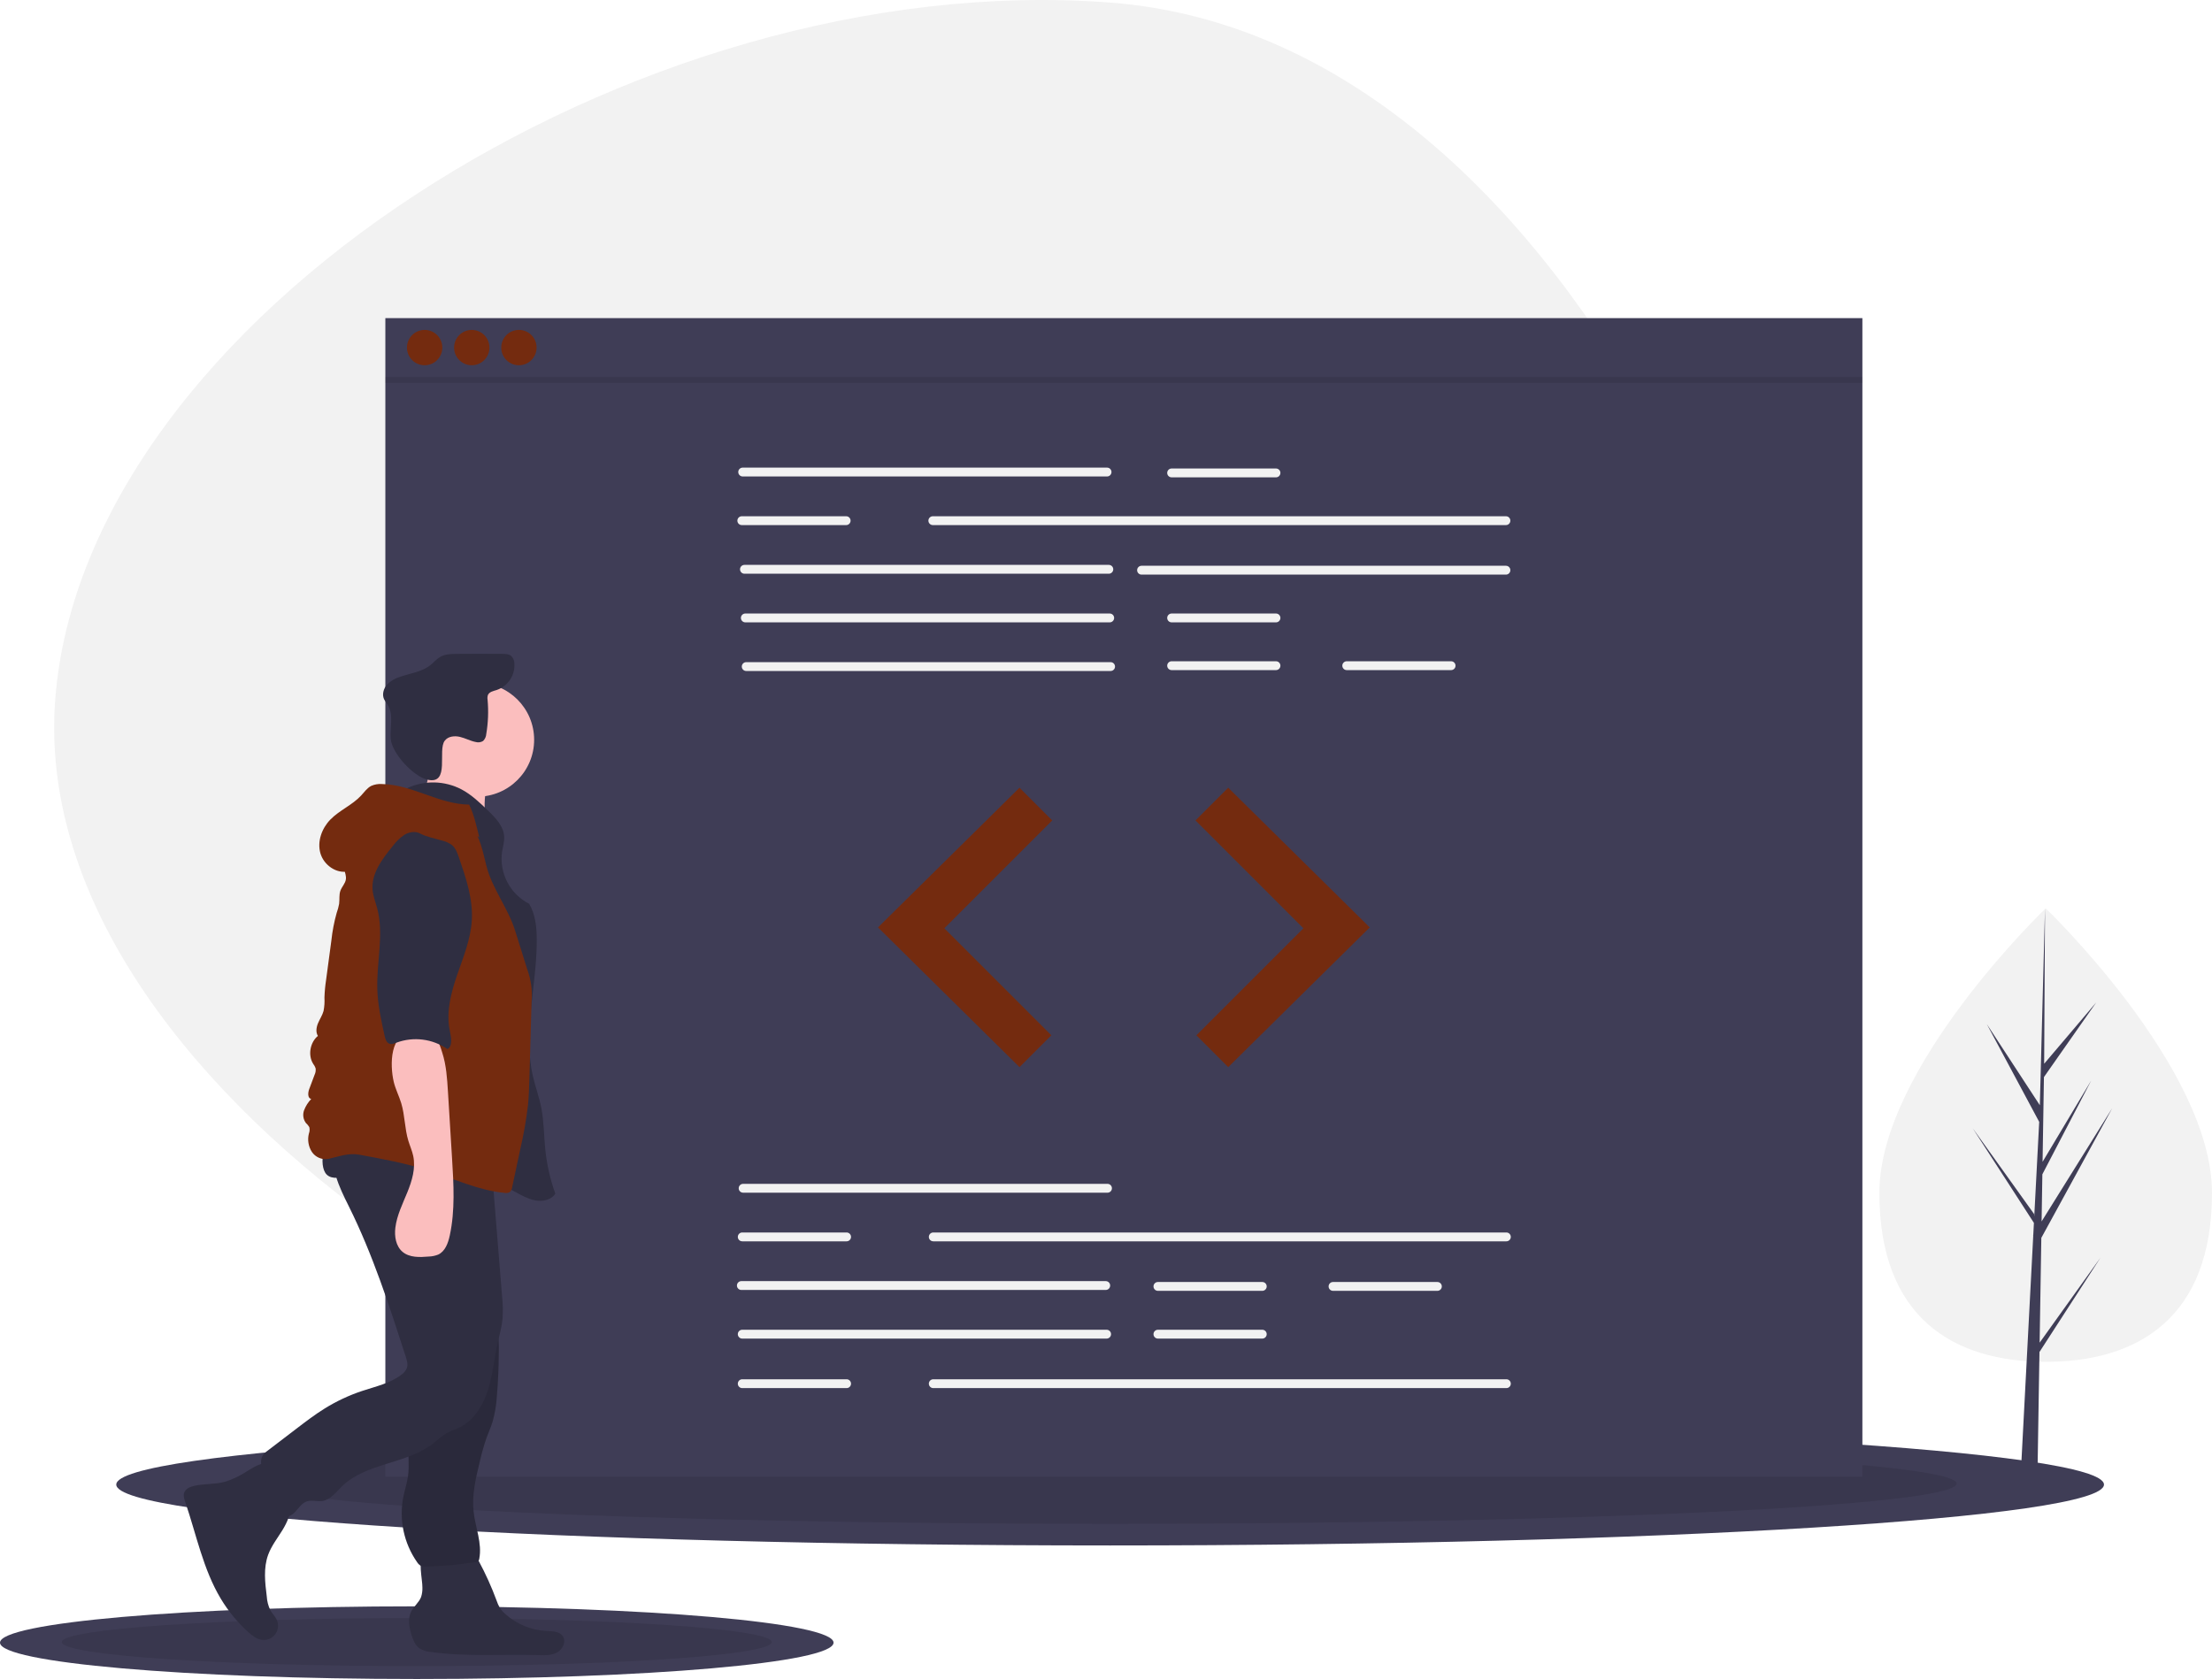
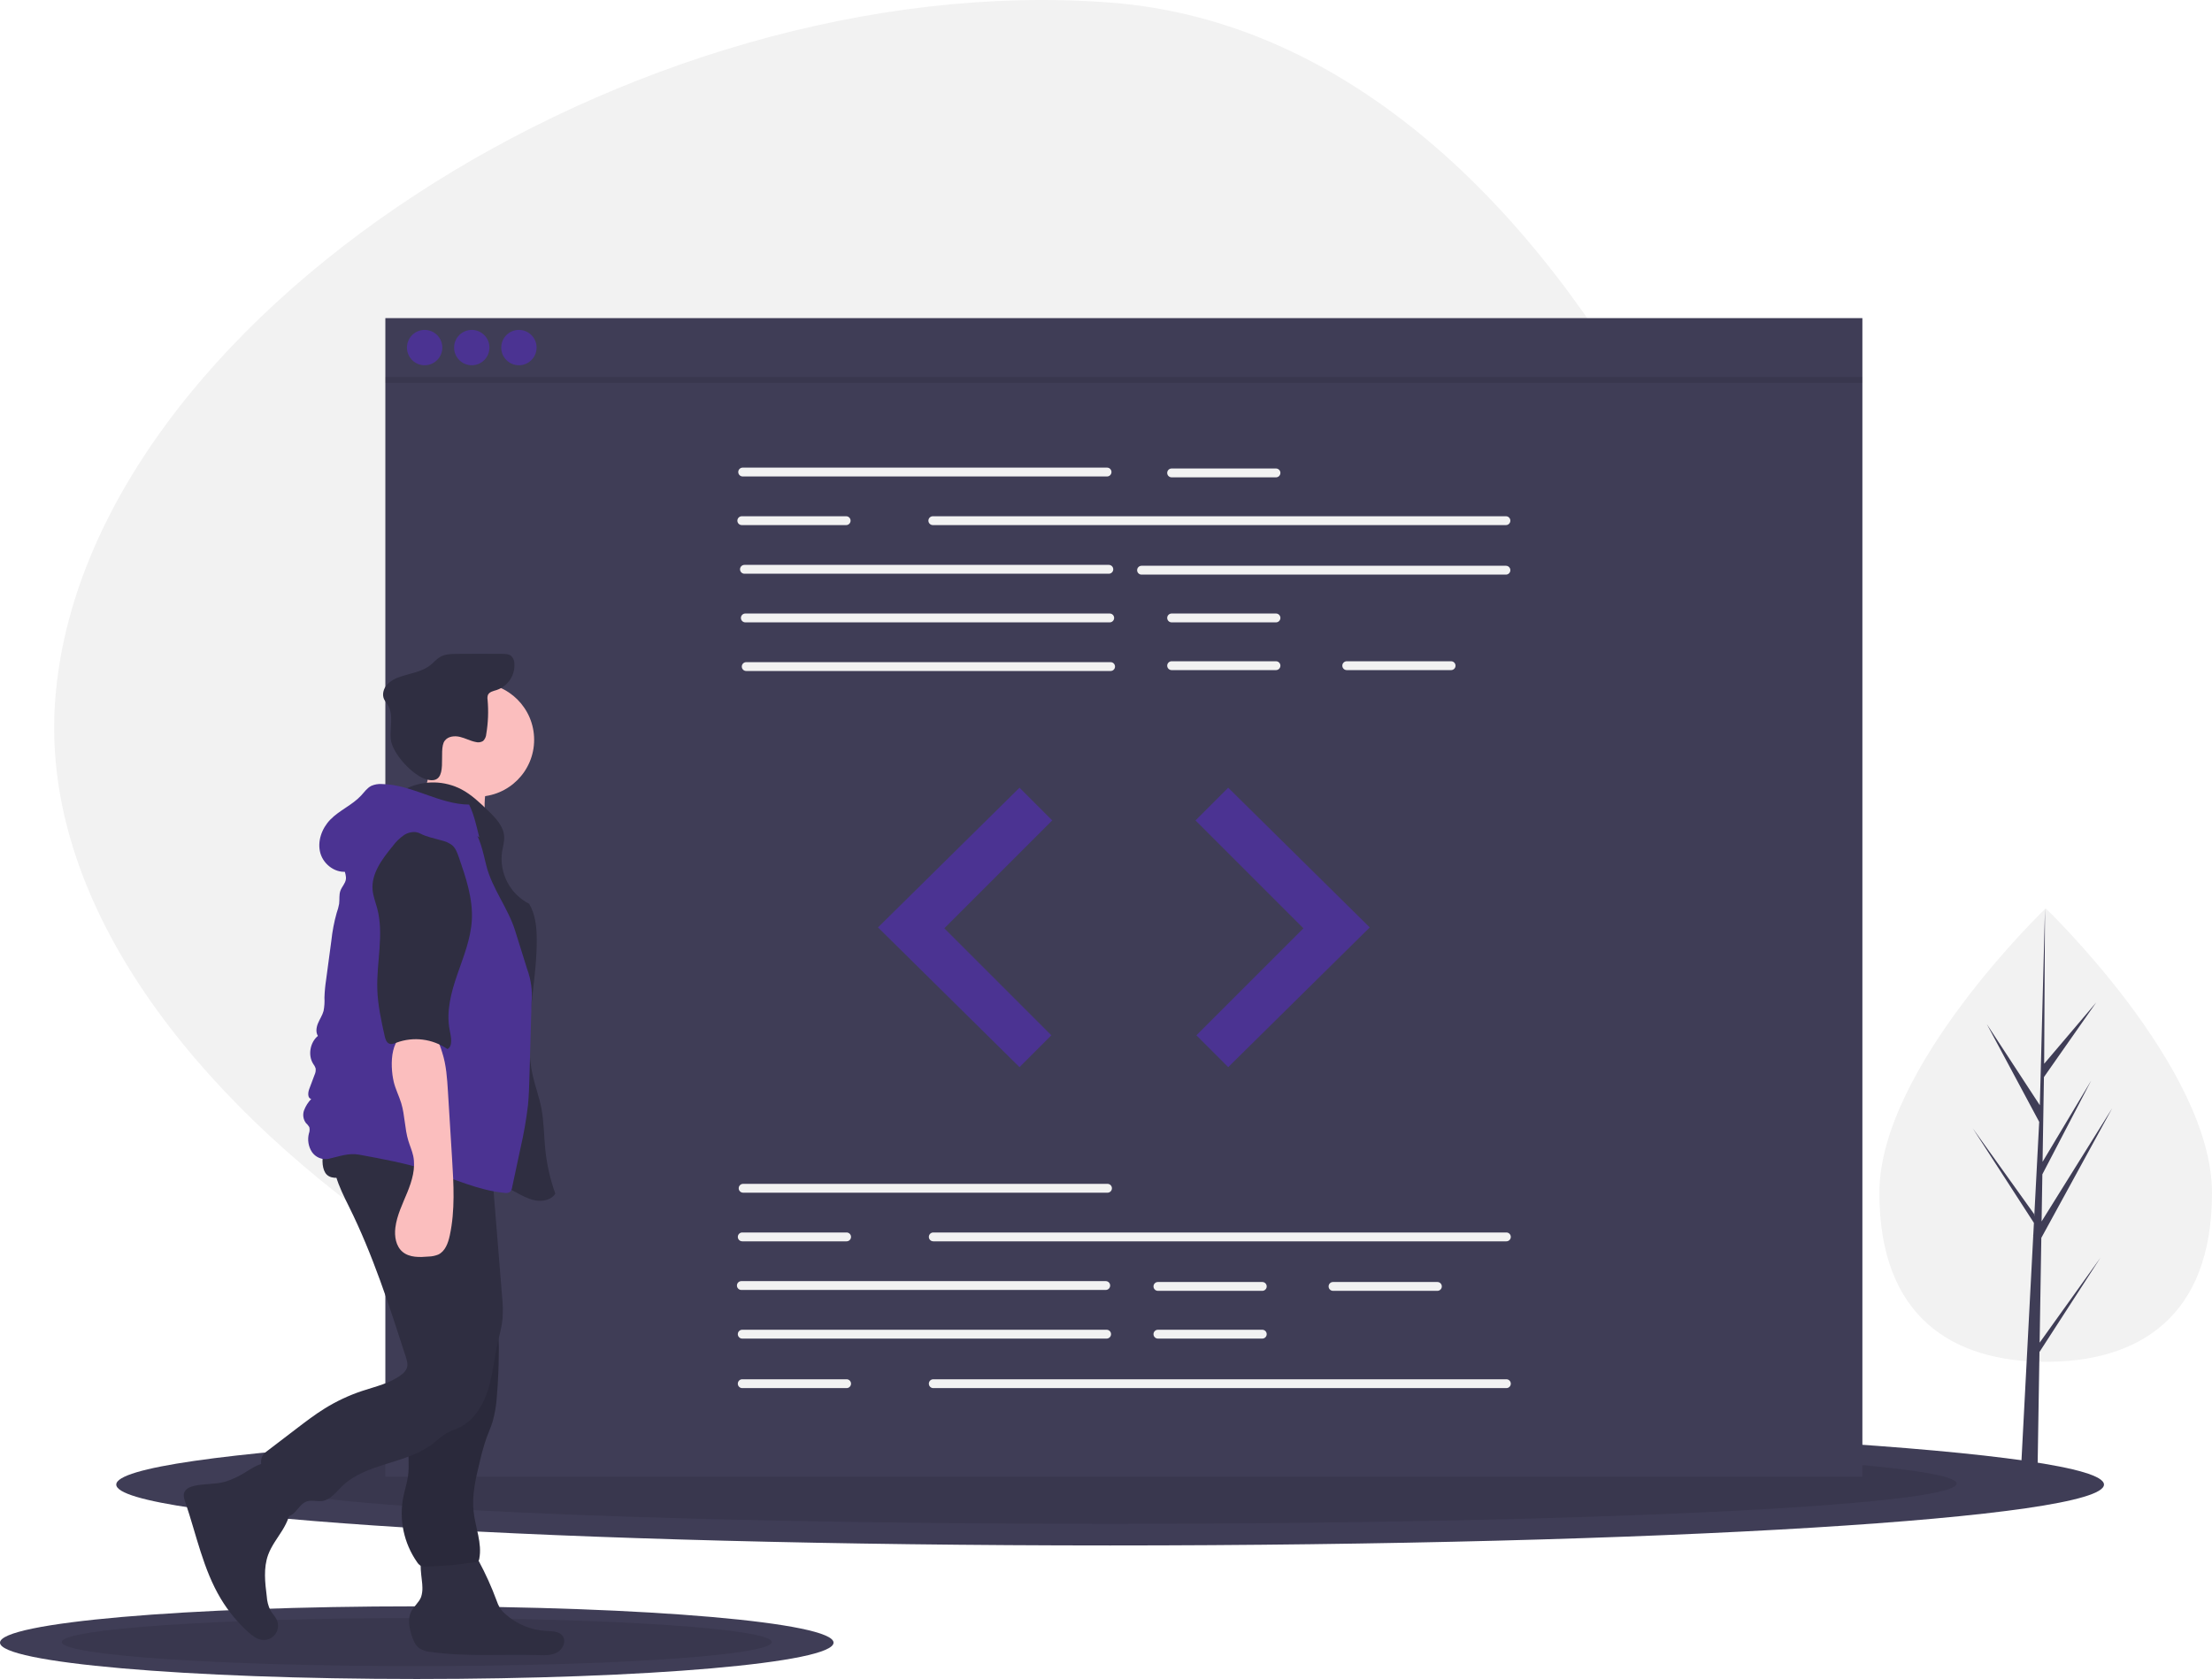
<svg xmlns="http://www.w3.org/2000/svg" id="a594ac37-6d44-4297-8862-1cbd9c01c0b7" data-name="Layer 1" width="1126.194" height="855" viewBox="0 0 1126.194 855">
  <path d="M581.768,778.438C339.369,759.991,50.297,572.172,65.014,378.781S359.7,5.358,602.099,23.805,984.031,403.667,969.314,597.058,824.166,796.885,581.768,778.438Z" transform="translate(-36.90323 -22.5)" fill="#f2f2f2" />
  <ellipse cx="565.194" cy="756" rx="506" ry="31" fill="#3f3d56" />
  <ellipse cx="565.194" cy="755.5" rx="431" ry="20.5" opacity="0.1" />
  <ellipse cx="212.194" cy="836.5" rx="212.194" ry="18.5" fill="#3f3d56" />
  <ellipse cx="212.194" cy="836.202" rx="180.742" ry="12.234" opacity="0.1" />
  <rect x="196.194" y="162" width="752" height="590" fill="#3f3d56" />
  <path d="M600.541,265.129H415.024a2.251,2.251,0,1,1,0-4.503H600.541a2.251,2.251,0,0,1,0,4.503Z" transform="translate(-36.90323 -22.5)" fill="#f2f2f2" />
  <path d="M803.62,289.895H511.835a2.251,2.251,0,0,1,0-4.503H803.62a2.251,2.251,0,1,1,0,4.503Z" transform="translate(-36.90323 -22.5)" fill="#f2f2f2" />
  <path d="M601.442,314.661H415.924a2.251,2.251,0,1,1,0-4.503H601.442a2.251,2.251,0,1,1,0,4.503Z" transform="translate(-36.90323 -22.5)" fill="#f2f2f2" />
  <path d="M803.62,315.111H618.102a2.251,2.251,0,0,1,0-4.503H803.62a2.251,2.251,0,1,1,0,4.503Z" transform="translate(-36.90323 -22.5)" fill="#f2f2f2" />
  <path d="M601.892,339.426H416.374a2.251,2.251,0,0,1,0-4.503H601.892a2.251,2.251,0,1,1,0,4.503Z" transform="translate(-36.90323 -22.5)" fill="#f2f2f2" />
  <path d="M602.342,364.192H416.825a2.251,2.251,0,0,1,0-4.503H602.342a2.251,2.251,0,1,1,0,4.503Z" transform="translate(-36.90323 -22.5)" fill="#f2f2f2" />
  <path d="M686.546,265.579H633.412a2.251,2.251,0,0,1,0-4.503h53.134a2.251,2.251,0,1,1,0,4.503Z" transform="translate(-36.90323 -22.5)" fill="#f2f2f2" />
  <path d="M686.546,339.426H633.412a2.251,2.251,0,0,1,0-4.503h53.134a2.251,2.251,0,1,1,0,4.503Z" transform="translate(-36.90323 -22.5)" fill="#f2f2f2" />
  <path d="M686.546,363.742H633.412a2.251,2.251,0,1,1,0-4.503h53.134a2.251,2.251,0,1,1,0,4.503Z" transform="translate(-36.90323 -22.5)" fill="#f2f2f2" />
  <path d="M775.702,363.742H722.569a2.251,2.251,0,0,1,0-4.503h53.134a2.251,2.251,0,1,1,0,4.503Z" transform="translate(-36.90323 -22.5)" fill="#f2f2f2" />
  <path d="M467.707,289.895H414.573a2.251,2.251,0,0,1,0-4.503h53.134a2.251,2.251,0,0,1,0,4.503Z" transform="translate(-36.90323 -22.5)" fill="#f2f2f2" />
  <path d="M600.766,629.861H415.249a2.251,2.251,0,0,1,0-4.503H600.766a2.251,2.251,0,0,1,0,4.503Z" transform="translate(-36.90323 -22.5)" fill="#f2f2f2" />
  <path d="M599.866,679.392H414.348a2.251,2.251,0,1,1,0-4.503H599.866a2.251,2.251,0,0,1,0,4.503Z" transform="translate(-36.90323 -22.5)" fill="#f2f2f2" />
  <path d="M600.316,704.158H414.798a2.251,2.251,0,1,1,0-4.503H600.316a2.251,2.251,0,1,1,0,4.503Z" transform="translate(-36.90323 -22.5)" fill="#f2f2f2" />
  <path d="M679.566,679.842H626.433a2.251,2.251,0,0,1,0-4.503h53.134a2.251,2.251,0,0,1,0,4.503Z" transform="translate(-36.90323 -22.5)" fill="#f2f2f2" />
  <path d="M679.566,704.158H626.433a2.251,2.251,0,0,1,0-4.503h53.134a2.251,2.251,0,1,1,0,4.503Z" transform="translate(-36.90323 -22.5)" fill="#f2f2f2" />
  <path d="M768.723,679.842H715.589a2.251,2.251,0,1,1,0-4.503h53.134a2.251,2.251,0,0,1,0,4.503Z" transform="translate(-36.90323 -22.5)" fill="#f2f2f2" />
  <path d="M803.845,654.626H512.06a2.251,2.251,0,0,1,0-4.503H803.845a2.251,2.251,0,0,1,0,4.503Z" transform="translate(-36.90323 -22.5)" fill="#f2f2f2" />
  <path d="M467.932,654.626H414.798a2.251,2.251,0,0,1,0-4.503H467.932a2.251,2.251,0,0,1,0,4.503Z" transform="translate(-36.90323 -22.5)" fill="#f2f2f2" />
  <path d="M803.845,729.374H512.06a2.251,2.251,0,1,1,0-4.503H803.845a2.251,2.251,0,0,1,0,4.503Z" transform="translate(-36.90323 -22.5)" fill="#f2f2f2" />
  <path d="M467.932,729.374H414.798a2.251,2.251,0,1,1,0-4.503H467.932a2.251,2.251,0,1,1,0,4.503Z" transform="translate(-36.90323 -22.5)" fill="#f2f2f2" />
-   <polygon points="519.06 401.13 447.014 472.275 519.06 543.42 535.27 527.21 480.786 472.725 535.72 417.79 519.06 401.13" fill="#742b0f" />
-   <polygon points="625.327 401.13 697.373 472.275 625.327 543.42 609.117 527.21 663.602 472.725 608.667 417.79 625.327 401.13" fill="#742b0f" />
-   <circle cx="216.194" cy="177" r="9" fill="#742b0f" />
-   <circle cx="240.194" cy="177" r="9" fill="#742b0f" />
-   <circle cx="264.194" cy="177" r="9" fill="#742b0f" />
+   <polygon points="519.06 401.13 447.014 472.275 519.06 543.42 535.27 527.21 480.786 472.725 535.72 417.79 519.06 401.13" fill="#4b3392" />
+   <polygon points="625.327 401.13 697.373 472.275 625.327 543.42 609.117 527.21 663.602 472.725 608.667 417.79 625.327 401.13" fill="#4b3392" />
+   <circle cx="216.194" cy="177" r="9" fill="#4b3392" />
+   <circle cx="240.194" cy="177" r="9" fill="#4b3392" />
+   <circle cx="264.194" cy="177" r="9" fill="#4b3392" />
  <rect x="196.194" y="192" width="752" height="3" opacity="0.1" />
  <path d="M1163.097,629.954c0,63.771-37.911,86.038-84.676,86.038s-84.676-22.266-84.676-86.038,84.676-144.898,84.676-144.898S1163.097,566.182,1163.097,629.954Z" transform="translate(-36.90323 -22.5)" fill="#f2f2f2" />
  <polygon points="1038.433 683.736 1039.3 630.365 1075.391 564.338 1039.436 621.993 1039.826 597.995 1064.699 550.226 1039.929 591.645 1039.929 591.645 1040.63 548.484 1067.265 510.453 1040.74 541.697 1041.178 462.556 1038.425 567.325 1038.651 563.003 1011.571 521.552 1038.217 571.3 1035.694 619.503 1035.619 618.223 1004.4 574.602 1035.524 622.743 1035.209 628.771 1035.152 628.862 1035.178 629.357 1028.776 751.653 1037.329 751.653 1038.355 688.485 1069.404 640.461 1038.433 683.736" fill="#3f3d56" />
  <path d="M159.525,773.591a43.126,43.126,0,0,1-8.178,3.503c-5.079,1.387-10.507.878-15.637,2.063-2.1.485-4.386,1.499-5.054,3.549-.49,1.503.043,3.127.553,4.623,5.669,16.62,9.085,34.266,18.125,49.321a74.641,74.641,0,0,0,13.993,16.988c2.055,1.852,4.384,3.664,7.135,3.955a7.248,7.248,0,0,0,7.371-10.182c-.811-1.801-2.317-3.196-3.289-4.916a18.757,18.757,0,0,1-1.819-6.991c-.893-7.108-1.754-14.538.709-21.265,1.652-4.512,4.682-8.359,7.206-12.447s4.622-8.772,4.06-13.544c-.383-3.257-1.972-6.237-3.65-9.054-1.681-2.823-5.005-10.408-8.383-11.35C169.16,766.864,162.583,772.024,159.525,773.591Z" transform="translate(-36.90323 -22.5)" fill="#2f2e41" />
  <path d="M251.96,831a14.019,14.019,0,0,1-.663,4.745c-1.058,2.793-3.681,4.706-5.036,7.367-1.885,3.701-1.031,8.174.218,12.135.783,2.483,1.81,5.067,3.912,6.603a12.893,12.893,0,0,0,5.954,1.907c18.036,2.496,36.358,1.064,54.559,1.587,3.317.095,6.829.211,9.725-1.41s4.686-5.697,2.717-8.368c-1.769-2.399-5.265-2.376-8.242-2.518a33.912,33.912,0,0,1-20.913-8.615,15.112,15.112,0,0,1-2.933-3.377,20.753,20.753,0,0,1-1.534-3.518,156.799,156.799,0,0,0-9.084-20.119c-.979-1.815-2.087-3.705-3.906-4.676a10.323,10.323,0,0,0-4.239-.926c-4.536-.294-16.283-1.838-19.791,1.69C249.461,816.768,252.032,826.86,251.96,831Z" transform="translate(-36.90323 -22.5)" fill="#2f2e41" />
  <circle cx="242.971" cy="376.72" r="28.975" fill="#fbbebe" />
  <path d="M253.709,423.146c-1.723,4.614-4.647,8.947-8.9,11.43l40.075,8.175a42.453,42.453,0,0,1-.562-17.869,10.3,10.3,0,0,0,.24-4.409c-.754-2.907-4.026-4.307-6.955-4.974-7.314-1.667-13.782-2.561-20.579-5.792C254.95,413.263,255.241,419.045,253.709,423.146Z" transform="translate(-36.90323 -22.5)" fill="#fbbebe" />
  <path d="M244.474,423.727a31.338,31.338,0,0,1,27.313.714c5.138,2.707,9.392,6.794,13.572,10.826,3.853,3.717,7.962,7.972,8.236,13.319.132,2.59-.676,5.123-1.084,7.684a25.766,25.766,0,0,0,13.78,26.469c3.184,5.303,3.841,11.729,3.889,17.914.185,23.436-7.209,47.161-1.93,69.995,1.239,5.361,3.162,10.554,4.232,15.951,1.387,6.991,1.318,14.18,2.044,21.27a95.266,95.266,0,0,0,5.113,22.495c-1.744,2.774-5.374,3.837-8.642,3.613s-6.325-1.643-9.242-3.136c-14.123-7.227-27.059-16.757-41.687-22.9-9.678-4.064-19.987-6.595-29.376-11.288s-18.12-12.142-20.99-22.238c-1.241-4.365-1.318-8.965-1.385-13.503-.285-19.114-.55-38.436,3.61-57.094,3.669-16.454,10.741-32.194,12.284-48.981.502-5.464.513-11.314,3.566-15.873C232.091,432.52,241.409,430.851,244.474,423.727Z" transform="translate(-36.90323 -22.5)" fill="#2f2e41" />
  <path d="M263.395,399.629c1.707-2.227,5-2.531,7.728-1.872s5.243,2.064,7.997,2.599a4.675,4.675,0,0,0,3.743-.526,5.444,5.444,0,0,0,1.615-3.57,68.163,68.163,0,0,0,.671-17.38,5.147,5.147,0,0,1,.159-2.437c.682-1.643,2.763-2.035,4.462-2.562a13.316,13.316,0,0,0,9.013-13.633,5.421,5.421,0,0,0-1.657-3.741c-1.175-.958-2.82-1.016-4.336-1.029q-11.683-.094-23.367.006c-2.883.025-5.91.096-8.409,1.533-1.848,1.063-3.222,2.773-4.88,4.112-4.326,3.491-10.178,4.201-15.441,5.991a15.308,15.308,0,0,0-6.768,4.036c-1.75,2-2.592,4.973-1.493,7.393a26.252,26.252,0,0,0,1.887,2.904c3.105,4.964,1.038,11.403,1.501,17.24.579,7.288,11.365,19.112,18.679,20.836C266.308,422.311,259.486,404.414,263.395,399.629Z" transform="translate(-36.90323 -22.5)" fill="#2f2e41" />
  <path d="M247.037,719.183c.745,5.322,1.701,10.662,1.445,16.029-.357,7.494-3.059,14.714-3.559,22.199-.373,5.591.49,11.242-.287,16.791-.497,3.553-1.656,6.978-2.373,10.494a43.395,43.395,0,0,0,6.973,33.265,5.448,5.448,0,0,0,2.023,1.961,5.714,5.714,0,0,0,2.508.332,179.947,179.947,0,0,0,25.17-2.287,2.414,2.414,0,0,0,1.616-.713,2.266,2.266,0,0,0,.351-.954c1.544-7.936-1.977-15.893-2.872-23.928-.956-8.58,1.103-17.177,3.146-25.565a113.548,113.548,0,0,1,3.467-12.228c.988-2.697,2.181-5.321,3.037-8.063a61.46,61.46,0,0,0,2.202-13.203q.892-10.575.945-21.199a88.958,88.958,0,0,0-1.665-20.01c-1.878-8.338-5.724-16.081-9.536-23.73a15.029,15.029,0,0,0-5.618,2.67,125.38,125.38,0,0,1-15.35,8.481c-3.567,1.657-10.522,2.833-12.786,6.286-2.232,3.405-.792,10.351-.621,14.106Q245.694,709.584,247.037,719.183Z" transform="translate(-36.90323 -22.5)" fill="#2f2e41" />
  <path d="M247.037,719.183c.745,5.322,1.701,10.662,1.445,16.029-.357,7.494-3.059,14.714-3.559,22.199-.373,5.591.49,11.242-.287,16.791-.497,3.553-1.656,6.978-2.373,10.494a43.395,43.395,0,0,0,6.973,33.265,5.448,5.448,0,0,0,2.023,1.961,5.714,5.714,0,0,0,2.508.332,179.947,179.947,0,0,0,25.17-2.287,2.414,2.414,0,0,0,1.616-.713,2.266,2.266,0,0,0,.351-.954c1.544-7.936-1.977-15.893-2.872-23.928-.956-8.58,1.103-17.177,3.146-25.565a113.548,113.548,0,0,1,3.467-12.228c.988-2.697,2.181-5.321,3.037-8.063a61.46,61.46,0,0,0,2.202-13.203q.892-10.575.945-21.199a88.958,88.958,0,0,0-1.665-20.01c-1.878-8.338-5.724-16.081-9.536-23.73a15.029,15.029,0,0,0-5.618,2.67,125.38,125.38,0,0,1-15.35,8.481c-3.567,1.657-10.522,2.833-12.786,6.286-2.232,3.405-.792,10.351-.621,14.106Q245.694,709.584,247.037,719.183Z" transform="translate(-36.90323 -22.5)" opacity="0.1" />
  <path d="M207.864,605.518c-3.848,10.359,1.808,21.554,6.722,31.452,12.106,24.386,20.513,50.407,28.874,76.317.626,1.941,1.252,4.058.554,5.974a7.825,7.825,0,0,1-2.822,3.347c-5.765,4.379-13.107,5.939-19.975,8.23a90.184,90.184,0,0,0-18.943,8.88c-4.977,3.084-9.639,6.644-14.292,10.197l-14.812,11.312a9.903,9.903,0,0,0-2.476,2.397c-1.429,2.241-.843,5.167-.132,7.728a131.432,131.432,0,0,0,7.252,19.792,6.911,6.911,0,0,0,2.63,3.447c2.312,1.242,5.14-.405,6.905-2.347s3.292-4.359,5.781-5.193c2.486-.833,5.222.176,7.818-.189,4.199-.589,6.986-4.457,10.013-7.426,12.365-12.131,33.01-11.251,46.612-21.977a59.228,59.228,0,0,1,6.231-4.868c2.3-1.359,4.907-2.105,7.293-3.307,7.257-3.654,11.819-11.209,14.262-18.957s3.141-15.928,4.897-23.861c.908-4.101,2.103-8.158,2.507-12.338a66.094,66.094,0,0,0-.253-11.666L287.604,621.748c-.4-4.943-.8-9.892-1.576-14.791-14.577.521-29.143,1.108-43.728,1.28C230.695,608.374,218.876,609.186,207.864,605.518Z" transform="translate(-36.90323 -22.5)" fill="#2f2e41" />
  <path d="M202.506,619.721c1.977,3.18,6.79,3.114,10.104,1.371s5.889-4.673,9.211-6.401c4.464-2.323,9.746-2.235,14.776-2.093,7.964.225,16.025.464,23.687,2.647,7.925,2.257,15.64,6.603,23.834,5.736,1.426-.151,2.985-.56,3.761-1.766a5.544,5.544,0,0,0,.62-2.836l.268-7.159a6.464,6.464,0,0,0-.57-3.625,6.082,6.082,0,0,0-2.716-2.079c-11.663-5.646-24.965-6.697-37.915-7.141q-9.875-.338-19.757-.278c-5.591.034-12.303-.775-17.739.719C202.774,598.82,198.805,613.769,202.506,619.721Z" transform="translate(-36.90323 -22.5)" fill="#2f2e41" />
-   <path d="M275.742,432.226c-15.282-.135-29.131-10.223-44.412-10.468a11.514,11.514,0,0,0-5.393.93c-2.129,1.073-3.529,3.147-5.147,4.898-4.518,4.893-11.061,7.505-15.703,12.281-4.352,4.478-6.773,11.15-5.055,17.153s8.204,10.608,14.279,9.165A36.801,36.801,0,0,1,228.65,446.706a72.887,72.887,0,0,1,11.205-5.882c6.868-3.112,14.548-6.283,21.718-3.95a30.638,30.638,0,0,1,7.409,4.04l11.954,8.03C279.543,443.45,278.29,437.288,275.742,432.226Z" transform="translate(-36.90323 -22.5)" fill="#742b0f" />
-   <path d="M212.552,460.874c-2.029,2.532.894,6.2.447,9.413-.297,2.135-2.054,3.765-2.786,5.793-.758,2.1-.356,4.427-.643,6.641a28.489,28.489,0,0,1-1.275,4.73,84.975,84.975,0,0,0-2.686,14.026l-2.675,19.976a75.681,75.681,0,0,0-.846,9.078,27.107,27.107,0,0,1-.452,6.787c-.592,2.183-1.904,4.093-2.786,6.175s-1.291,4.602-.099,6.524c-3.991,3.325-5.178,9.854-2.387,14.235a7.899,7.899,0,0,1,1.23,2.265,5.82,5.82,0,0,1-.542,3.34l-2.705,7.207c-.692,1.845-.911,4.653,1.014,5.074a17.006,17.006,0,0,0-3.651,5.767,6.866,6.866,0,0,0,.972,6.506,8.289,8.289,0,0,1,1.694,2.056,5.473,5.473,0,0,1-.196,3.243,11.906,11.906,0,0,0,1.473,9.333,8.371,8.371,0,0,0,8.418,3.609c5.41-1.22,10.272-3.147,15.728-2.146,11.746,2.155,23.53,4.32,34.906,7.952,12.984,4.145,25.556,10.224,39.126,11.5a3.798,3.798,0,0,0,2.617-.407,3.931,3.931,0,0,0,1.21-2.488q2.097-9.832,4.194-19.665a202.363,202.363,0,0,0,3.855-22.028c.477-4.781.614-9.589.749-14.392l1.081-38.231a38.197,38.197,0,0,0-2.2-16.62l-6.217-19.848c-3.548-11.327-11.688-21.371-14.586-32.882-1.834-7.285-3.189-15.103-8.108-20.781-7.012-8.095-19.145-9.354-29.764-7.962-4.797.629-9.636,1.714-13.785,4.202-4.798,2.877-8.333,7.409-11.753,11.836C218.305,454.343,215.436,457.276,212.552,460.874Z" transform="translate(-36.90323 -22.5)" fill="#742b0f" />
+   <path d="M275.742,432.226c-15.282-.135-29.131-10.223-44.412-10.468a11.514,11.514,0,0,0-5.393.93c-2.129,1.073-3.529,3.147-5.147,4.898-4.518,4.893-11.061,7.505-15.703,12.281-4.352,4.478-6.773,11.15-5.055,17.153s8.204,10.608,14.279,9.165A36.801,36.801,0,0,1,228.65,446.706a72.887,72.887,0,0,1,11.205-5.882c6.868-3.112,14.548-6.283,21.718-3.95a30.638,30.638,0,0,1,7.409,4.04l11.954,8.03C279.543,443.45,278.29,437.288,275.742,432.226Z" transform="translate(-36.90323 -22.5)" fill="#4b3392" />
+   <path d="M212.552,460.874c-2.029,2.532.894,6.2.447,9.413-.297,2.135-2.054,3.765-2.786,5.793-.758,2.1-.356,4.427-.643,6.641a28.489,28.489,0,0,1-1.275,4.73,84.975,84.975,0,0,0-2.686,14.026l-2.675,19.976a75.681,75.681,0,0,0-.846,9.078,27.107,27.107,0,0,1-.452,6.787c-.592,2.183-1.904,4.093-2.786,6.175s-1.291,4.602-.099,6.524c-3.991,3.325-5.178,9.854-2.387,14.235a7.899,7.899,0,0,1,1.23,2.265,5.82,5.82,0,0,1-.542,3.34l-2.705,7.207c-.692,1.845-.911,4.653,1.014,5.074a17.006,17.006,0,0,0-3.651,5.767,6.866,6.866,0,0,0,.972,6.506,8.289,8.289,0,0,1,1.694,2.056,5.473,5.473,0,0,1-.196,3.243,11.906,11.906,0,0,0,1.473,9.333,8.371,8.371,0,0,0,8.418,3.609c5.41-1.22,10.272-3.147,15.728-2.146,11.746,2.155,23.53,4.32,34.906,7.952,12.984,4.145,25.556,10.224,39.126,11.5a3.798,3.798,0,0,0,2.617-.407,3.931,3.931,0,0,0,1.21-2.488q2.097-9.832,4.194-19.665a202.363,202.363,0,0,0,3.855-22.028c.477-4.781.614-9.589.749-14.392l1.081-38.231a38.197,38.197,0,0,0-2.2-16.62l-6.217-19.848c-3.548-11.327-11.688-21.371-14.586-32.882-1.834-7.285-3.189-15.103-8.108-20.781-7.012-8.095-19.145-9.354-29.764-7.962-4.797.629-9.636,1.714-13.785,4.202-4.798,2.877-8.333,7.409-11.753,11.836C218.305,454.343,215.436,457.276,212.552,460.874Z" transform="translate(-36.90323 -22.5)" fill="#4b3392" />
  <path d="M237.347,573.323c.875,3.773,2.712,7.251,3.837,10.957,1.884,6.209,1.724,12.896,3.605,19.106.789,2.606,1.933,5.109,2.5,7.773,1.321,6.211-.608,12.636-3.003,18.516s-5.313,11.678-6.091,17.98c-.548,4.438.239,9.45,3.66,12.331,3.552,2.99,8.713,2.788,13.339,2.39a14.016,14.016,0,0,0,4.841-1.008c3.538-1.674,5.028-5.86,5.855-9.685,2.771-12.819,1.98-26.106,1.174-39.197l-2.106-34.234c-.405-6.591-.84-13.318-2.871-19.646-.739-2.302-2.026-6.954-4.129-8.424-2.083-1.456-8.03-1.521-10.609-1.642C235.251,547.97,235.387,564.856,237.347,573.323Z" transform="translate(-36.90323 -22.5)" fill="#fbbebe" />
  <path d="M250.751,446.923c-2.471-1.294-5.584-.736-7.972.704a24.568,24.568,0,0,0-5.972,5.798c-5.339,6.517-10.991,13.995-10.199,22.382.297,3.145,1.501,6.121,2.317,9.172,3.579,13.38-.379,27.53.075,41.373.262,7.999,2.003,15.866,3.736,23.679.354,1.595.92,3.44,2.463,3.977,1.159.403,2.41-.115,3.557-.551A28.371,28.371,0,0,1,264.721,556.731c2.865-1.529,1.791-6.363,1.149-9.546-1.908-9.458.682-19.214,3.828-28.335s6.911-18.23,7.432-27.865c.591-10.916-3.029-21.571-6.6-31.903-.779-2.255-1.631-4.62-3.439-6.178a13.665,13.665,0,0,0-5.203-2.377C258.096,449.406,254.255,448.758,250.751,446.923Z" transform="translate(-36.90323 -22.5)" fill="#2f2e41" />
</svg>
